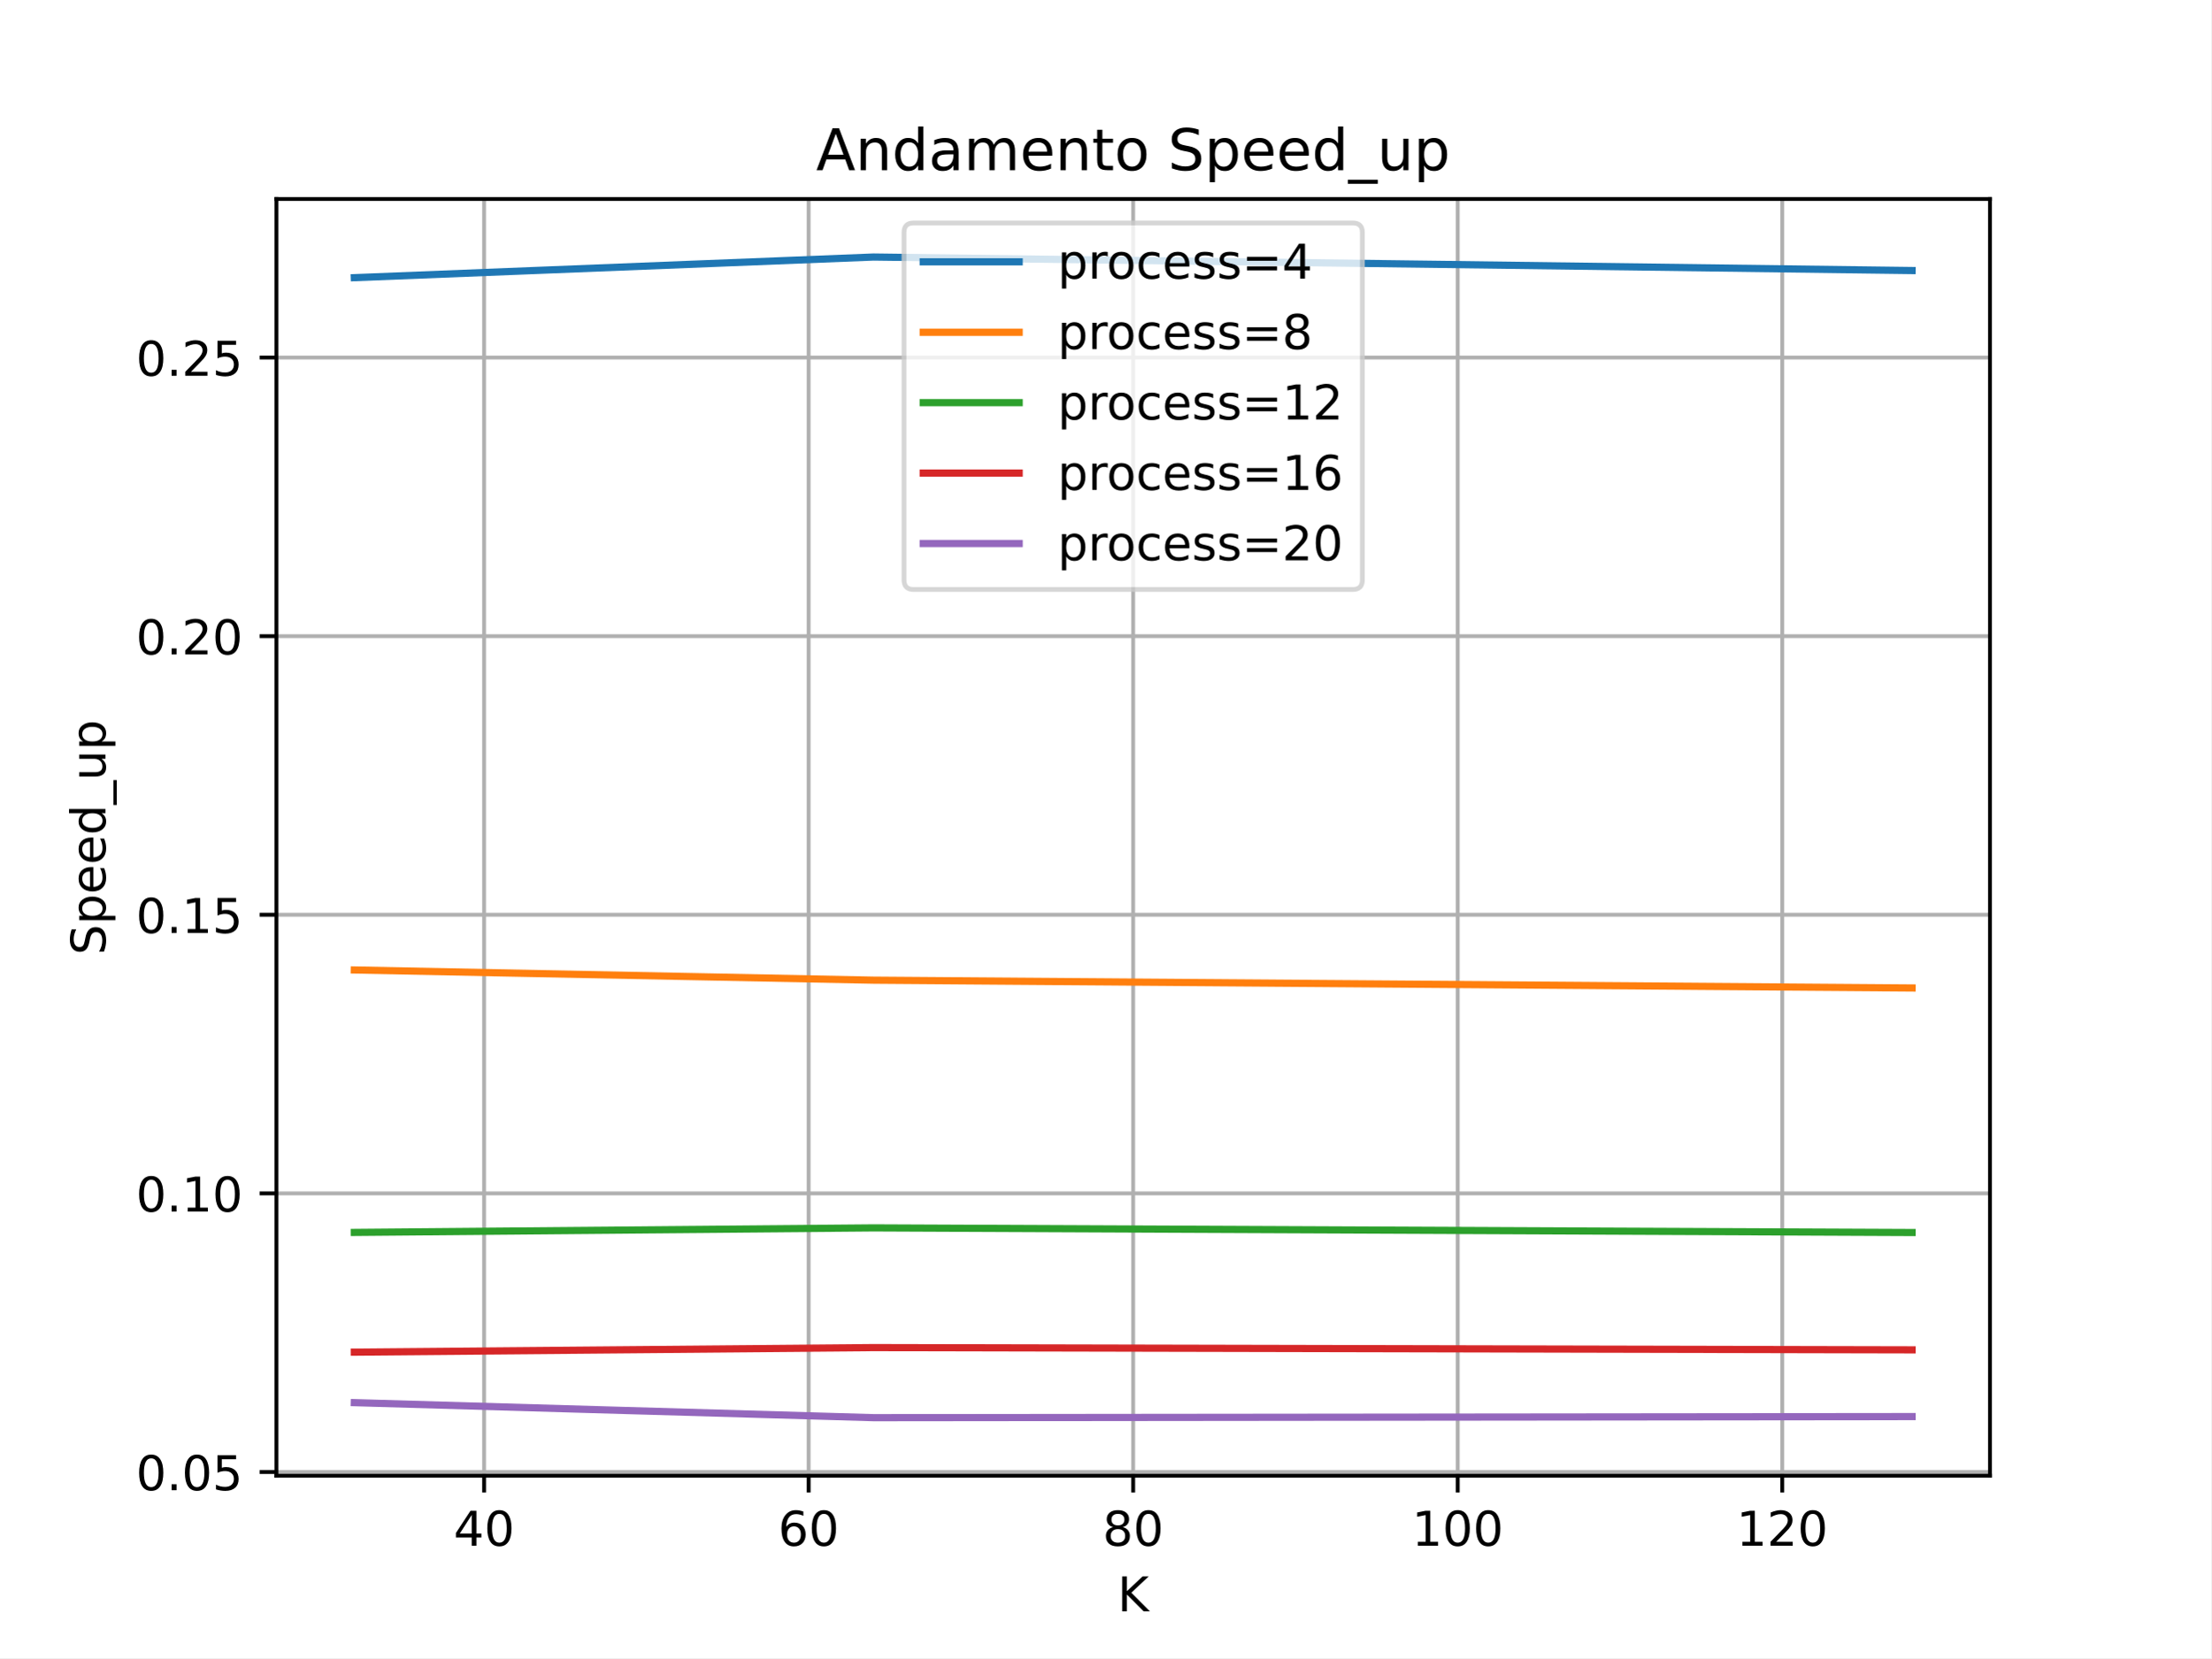
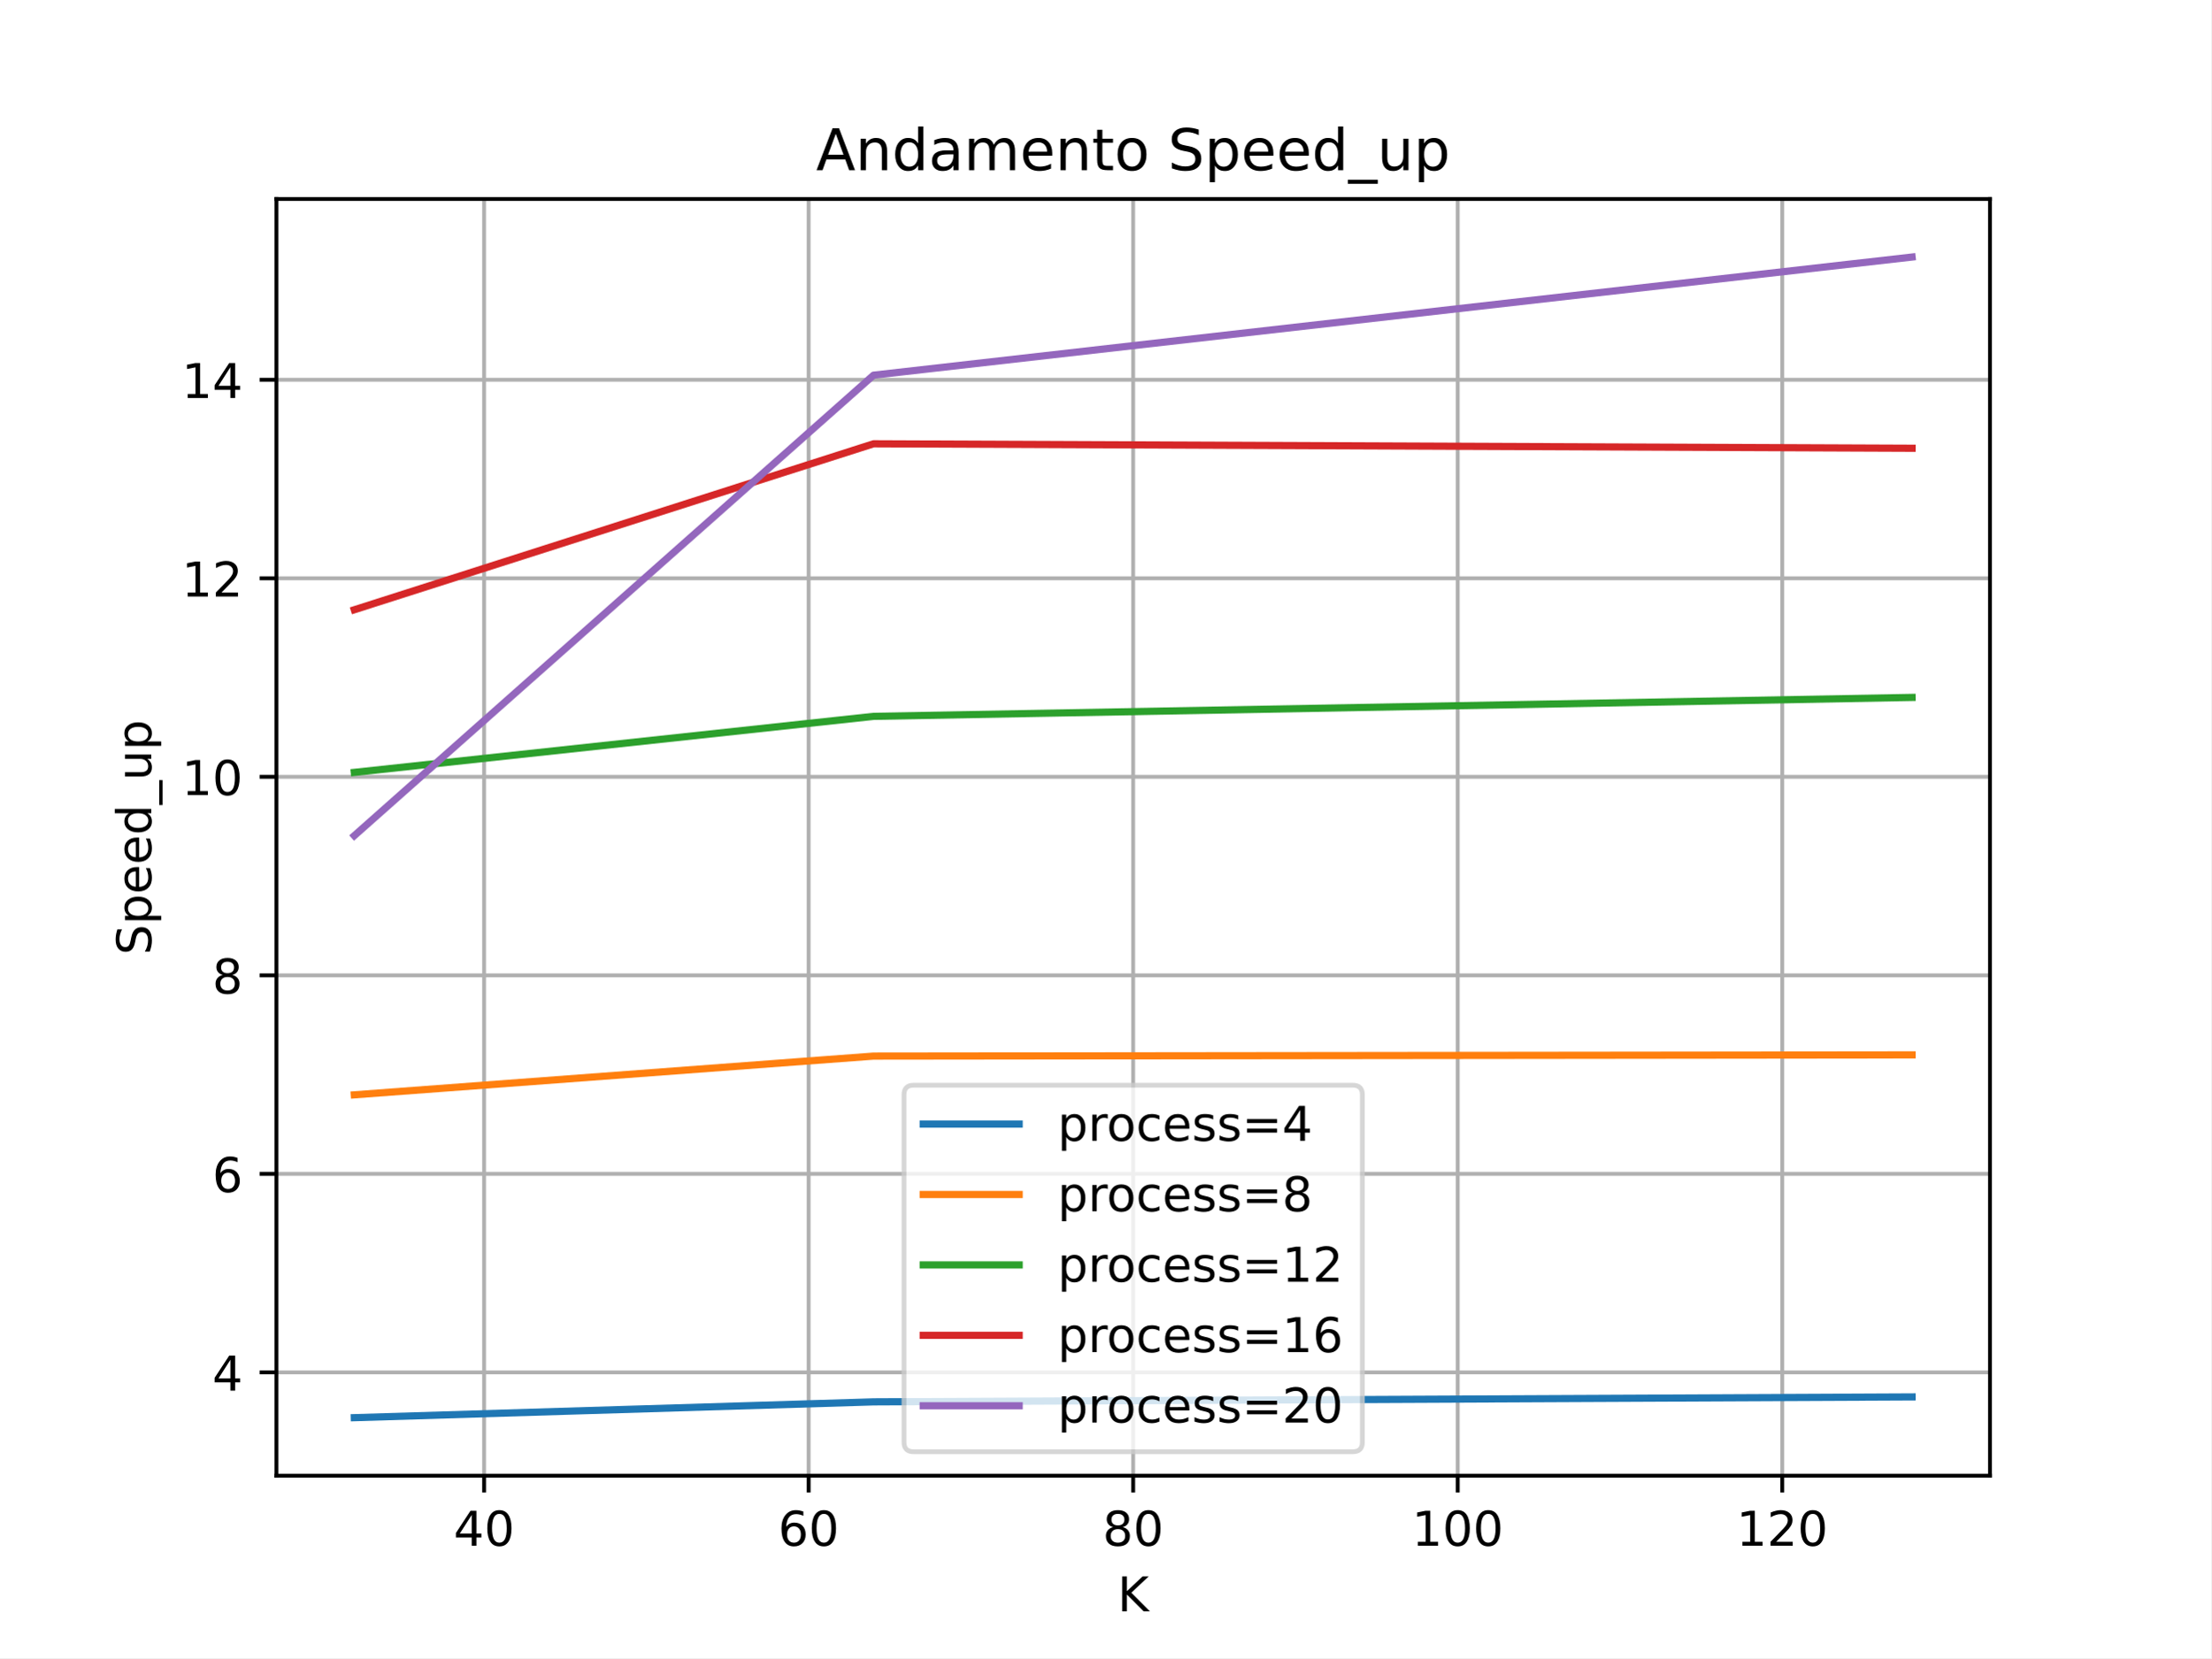
<svg xmlns="http://www.w3.org/2000/svg" xmlns:xlink="http://www.w3.org/1999/xlink" width="460.8pt" height="345.6pt" viewBox="0 0 460.8 345.6" version="1.1">
  <defs>
    <style type="text/css">*{stroke-linejoin: round; stroke-linecap: butt}</style>
  </defs>
  <g id="figure_1">
    <g id="patch_1">
      <path d="M 0 345.6  L 460.8 345.6  L 460.8 0  L 0 0  z " style="fill: #ffffff" />
    </g>
    <g id="axes_1">
      <g id="patch_2">
        <path d="M 57.6 307.584  L 414.72 307.584  L 414.72 41.472  L 57.6 41.472  z " style="fill: #ffffff" />
      </g>
      <g id="matplotlib.axis_1">
        <g id="xtick_1">
          <g id="line2d_1">
-             <path d="M 100.887 307.584  L 100.887 41.472  " clip-path="url(#p4ded311ee2)" style="fill: none; stroke: #b0b0b0; stroke-width: 0.8; stroke-linecap: square" />
+             <path d="M 100.887 307.584  L 100.887 41.472  " clip-path="url(#p8a7cd5f9cc)" style="fill: none; stroke: #b0b0b0; stroke-width: 0.8; stroke-linecap: square" />
          </g>
          <g id="line2d_2">
            <defs>
-               <path id="md63f4be316" d="M 0 0  L 0 3.5  " style="stroke: #000000; stroke-width: 0.8" />
+               <path id="mb18cbcfc15" d="M 0 0  L 0 3.5  " style="stroke: #000000; stroke-width: 0.8" />
            </defs>
            <g>
-               <use xlink:href="#md63f4be316" x="100.887" y="307.584" style="stroke: #000000; stroke-width: 0.8" />
+               <use xlink:href="#mb18cbcfc15" x="100.887" y="307.584" style="stroke: #000000; stroke-width: 0.8" />
            </g>
          </g>
          <g id="text_1">
            <g transform="translate(94.52477 322.1824) scale(0.1 -0.1)">
              <defs>
                <path id="DejaVuSans-34" d="M 2419 4116  L 825 1625  L 2419 1625  L 2419 4116  z M 2253 4666  L 3047 4666  L 3047 1625  L 3713 1625  L 3713 1100  L 3047 1100  L 3047 0  L 2419 0  L 2419 1100  L 313 1100  L 313 1709  L 2253 4666  z " transform="scale(0.015625)" />
                <path id="DejaVuSans-30" d="M 2034 4250  Q 1547 4250 1301 3770  Q 1056 3291 1056 2328  Q 1056 1369 1301 889  Q 1547 409 2034 409  Q 2525 409 2770 889  Q 3016 1369 3016 2328  Q 3016 3291 2770 3770  Q 2525 4250 2034 4250  z M 2034 4750  Q 2819 4750 3233 4129  Q 3647 3509 3647 2328  Q 3647 1150 3233 529  Q 2819 -91 2034 -91  Q 1250 -91 836 529  Q 422 1150 422 2328  Q 422 3509 836 4129  Q 1250 4750 2034 4750  z " transform="scale(0.015625)" />
              </defs>
              <use xlink:href="#DejaVuSans-34" />
              <use xlink:href="#DejaVuSans-30" x="63.623" />
            </g>
          </g>
        </g>
        <g id="xtick_2">
          <g id="line2d_3">
-             <path d="M 168.524 307.584  L 168.524 41.472  " clip-path="url(#p4ded311ee2)" style="fill: none; stroke: #b0b0b0; stroke-width: 0.8; stroke-linecap: square" />
+             <path d="M 168.524 307.584  L 168.524 41.472  " clip-path="url(#p8a7cd5f9cc)" style="fill: none; stroke: #b0b0b0; stroke-width: 0.8; stroke-linecap: square" />
          </g>
          <g id="line2d_4">
            <g>
-               <use xlink:href="#md63f4be316" x="168.524" y="307.584" style="stroke: #000000; stroke-width: 0.8" />
+               <use xlink:href="#mb18cbcfc15" x="168.524" y="307.584" style="stroke: #000000; stroke-width: 0.8" />
            </g>
          </g>
          <g id="text_2">
            <g transform="translate(162.1611 322.1824) scale(0.1 -0.1)">
              <defs>
                <path id="DejaVuSans-36" d="M 2113 2584  Q 1688 2584 1439 2293  Q 1191 2003 1191 1497  Q 1191 994 1439 701  Q 1688 409 2113 409  Q 2538 409 2786 701  Q 3034 994 3034 1497  Q 3034 2003 2786 2293  Q 2538 2584 2113 2584  z M 3366 4563  L 3366 3988  Q 3128 4100 2886 4159  Q 2644 4219 2406 4219  Q 1781 4219 1451 3797  Q 1122 3375 1075 2522  Q 1259 2794 1537 2939  Q 1816 3084 2150 3084  Q 2853 3084 3261 2657  Q 3669 2231 3669 1497  Q 3669 778 3244 343  Q 2819 -91 2113 -91  Q 1303 -91 875 529  Q 447 1150 447 2328  Q 447 3434 972 4092  Q 1497 4750 2381 4750  Q 2619 4750 2861 4703  Q 3103 4656 3366 4563  z " transform="scale(0.015625)" />
              </defs>
              <use xlink:href="#DejaVuSans-36" />
              <use xlink:href="#DejaVuSans-30" x="63.623" />
            </g>
          </g>
        </g>
        <g id="xtick_3">
          <g id="line2d_5">
-             <path d="M 236.16 307.584  L 236.16 41.472  " clip-path="url(#p4ded311ee2)" style="fill: none; stroke: #b0b0b0; stroke-width: 0.8; stroke-linecap: square" />
+             <path d="M 236.16 307.584  L 236.16 41.472  " clip-path="url(#p8a7cd5f9cc)" style="fill: none; stroke: #b0b0b0; stroke-width: 0.8; stroke-linecap: square" />
          </g>
          <g id="line2d_6">
            <g>
-               <use xlink:href="#md63f4be316" x="236.16" y="307.584" style="stroke: #000000; stroke-width: 0.8" />
+               <use xlink:href="#mb18cbcfc15" x="236.16" y="307.584" style="stroke: #000000; stroke-width: 0.8" />
            </g>
          </g>
          <g id="text_3">
            <g transform="translate(229.7975 322.1824) scale(0.1 -0.1)">
              <defs>
                <path id="DejaVuSans-38" d="M 2034 2216  Q 1584 2216 1326 1975  Q 1069 1734 1069 1313  Q 1069 891 1326 650  Q 1584 409 2034 409  Q 2484 409 2743 651  Q 3003 894 3003 1313  Q 3003 1734 2745 1975  Q 2488 2216 2034 2216  z M 1403 2484  Q 997 2584 770 2862  Q 544 3141 544 3541  Q 544 4100 942 4425  Q 1341 4750 2034 4750  Q 2731 4750 3128 4425  Q 3525 4100 3525 3541  Q 3525 3141 3298 2862  Q 3072 2584 2669 2484  Q 3125 2378 3379 2068  Q 3634 1759 3634 1313  Q 3634 634 3220 271  Q 2806 -91 2034 -91  Q 1263 -91 848 271  Q 434 634 434 1313  Q 434 1759 690 2068  Q 947 2378 1403 2484  z M 1172 3481  Q 1172 3119 1398 2916  Q 1625 2713 2034 2713  Q 2441 2713 2670 2916  Q 2900 3119 2900 3481  Q 2900 3844 2670 4047  Q 2441 4250 2034 4250  Q 1625 4250 1398 4047  Q 1172 3844 1172 3481  z " transform="scale(0.015625)" />
              </defs>
              <use xlink:href="#DejaVuSans-38" />
              <use xlink:href="#DejaVuSans-30" x="63.623" />
            </g>
          </g>
        </g>
        <g id="xtick_4">
          <g id="line2d_7">
-             <path d="M 303.796 307.584  L 303.796 41.472  " clip-path="url(#p4ded311ee2)" style="fill: none; stroke: #b0b0b0; stroke-width: 0.8; stroke-linecap: square" />
+             <path d="M 303.796 307.584  L 303.796 41.472  " clip-path="url(#p8a7cd5f9cc)" style="fill: none; stroke: #b0b0b0; stroke-width: 0.8; stroke-linecap: square" />
          </g>
          <g id="line2d_8">
            <g>
-               <use xlink:href="#md63f4be316" x="303.796" y="307.584" style="stroke: #000000; stroke-width: 0.8" />
+               <use xlink:href="#mb18cbcfc15" x="303.796" y="307.584" style="stroke: #000000; stroke-width: 0.8" />
            </g>
          </g>
          <g id="text_4">
            <g transform="translate(294.2526 322.1824) scale(0.1 -0.1)">
              <defs>
                <path id="DejaVuSans-31" d="M 794 531  L 1825 531  L 1825 4091  L 703 3866  L 703 4441  L 1819 4666  L 2450 4666  L 2450 531  L 3481 531  L 3481 0  L 794 0  L 794 531  z " transform="scale(0.015625)" />
              </defs>
              <use xlink:href="#DejaVuSans-31" />
              <use xlink:href="#DejaVuSans-30" x="63.623" />
              <use xlink:href="#DejaVuSans-30" x="127.246" />
            </g>
          </g>
        </g>
        <g id="xtick_5">
          <g id="line2d_9">
-             <path d="M 371.433 307.584  L 371.433 41.472  " clip-path="url(#p4ded311ee2)" style="fill: none; stroke: #b0b0b0; stroke-width: 0.8; stroke-linecap: square" />
+             <path d="M 371.433 307.584  L 371.433 41.472  " clip-path="url(#p8a7cd5f9cc)" style="fill: none; stroke: #b0b0b0; stroke-width: 0.8; stroke-linecap: square" />
          </g>
          <g id="line2d_10">
            <g>
-               <use xlink:href="#md63f4be316" x="371.433" y="307.584" style="stroke: #000000; stroke-width: 0.8" />
+               <use xlink:href="#mb18cbcfc15" x="371.433" y="307.584" style="stroke: #000000; stroke-width: 0.8" />
            </g>
          </g>
          <g id="text_5">
            <g transform="translate(361.889 322.1824) scale(0.1 -0.1)">
              <defs>
                <path id="DejaVuSans-32" d="M 1228 531  L 3431 531  L 3431 0  L 469 0  L 469 531  Q 828 903 1448 1529  Q 2069 2156 2228 2338  Q 2531 2678 2651 2914  Q 2772 3150 2772 3378  Q 2772 3750 2511 3984  Q 2250 4219 1831 4219  Q 1534 4219 1204 4116  Q 875 4013 500 3803  L 500 4441  Q 881 4594 1212 4672  Q 1544 4750 1819 4750  Q 2544 4750 2975 4387  Q 3406 4025 3406 3419  Q 3406 3131 3298 2873  Q 3191 2616 2906 2266  Q 2828 2175 2409 1742  Q 1991 1309 1228 531  z " transform="scale(0.015625)" />
              </defs>
              <use xlink:href="#DejaVuSans-31" />
              <use xlink:href="#DejaVuSans-32" x="63.623" />
              <use xlink:href="#DejaVuSans-30" x="127.246" />
            </g>
          </g>
        </g>
        <g id="text_6">
          <g transform="translate(232.8811 335.8606) scale(0.1 -0.1)">
            <defs>
              <path id="DejaVuSans-4b" d="M 628 4666  L 1259 4666  L 1259 2694  L 3353 4666  L 4166 4666  L 1850 2491  L 4331 0  L 3500 0  L 1259 2247  L 1259 0  L 628 0  L 628 4666  z " transform="scale(0.015625)" />
            </defs>
            <use xlink:href="#DejaVuSans-4b" />
          </g>
        </g>
      </g>
      <g id="matplotlib.axis_2">
        <g id="ytick_1">
          <g id="line2d_11">
-             <path d="M 57.6 306.808  L 414.72 306.808  " clip-path="url(#p4ded311ee2)" style="fill: none; stroke: #b0b0b0; stroke-width: 0.8; stroke-linecap: square" />
+             <path d="M 57.6 286.051  L 414.72 286.051  " clip-path="url(#p8a7cd5f9cc)" style="fill: none; stroke: #b0b0b0; stroke-width: 0.8; stroke-linecap: square" />
          </g>
          <g id="line2d_12">
            <defs>
-               <path id="md696be0c1e" d="M 0 0  L -3.5 0  " style="stroke: #000000; stroke-width: 0.8" />
+               <path id="m813da8835a" d="M 0 0  L -3.5 0  " style="stroke: #000000; stroke-width: 0.8" />
            </defs>
            <g>
-               <use xlink:href="#md696be0c1e" x="57.6" y="306.808" style="stroke: #000000; stroke-width: 0.8" />
+               <use xlink:href="#m813da8835a" x="57.6" y="286.051" style="stroke: #000000; stroke-width: 0.8" />
            </g>
          </g>
          <g id="text_7">
-             <g transform="translate(28.33438 310.6073) scale(0.1 -0.1)">
-               <defs>
-                 <path id="DejaVuSans-2e" d="M 684 794  L 1344 794  L 1344 0  L 684 0  L 684 794  z " transform="scale(0.015625)" />
-                 <path id="DejaVuSans-35" d="M 691 4666  L 3169 4666  L 3169 4134  L 1269 4134  L 1269 2991  Q 1406 3038 1543 3061  Q 1681 3084 1819 3084  Q 2600 3084 3056 2656  Q 3513 2228 3513 1497  Q 3513 744 3044 326  Q 2575 -91 1722 -91  Q 1428 -91 1123 -41  Q 819 9 494 109  L 494 744  Q 775 591 1075 516  Q 1375 441 1709 441  Q 2250 441 2565 725  Q 2881 1009 2881 1497  Q 2881 1984 2565 2268  Q 2250 2553 1709 2553  Q 1456 2553 1204 2497  Q 953 2441 691 2322  L 691 4666  z " transform="scale(0.015625)" />
-               </defs>
-               <use xlink:href="#DejaVuSans-30" />
-               <use xlink:href="#DejaVuSans-2e" x="63.623" />
-               <use xlink:href="#DejaVuSans-30" x="95.41" />
-               <use xlink:href="#DejaVuSans-35" x="159.033" />
+             <g transform="translate(44.2375 289.8497) scale(0.1 -0.1)">
+               <use xlink:href="#DejaVuSans-34" />
            </g>
          </g>
        </g>
        <g id="ytick_2">
          <g id="line2d_13">
-             <path d="M 57.6 248.735  L 414.72 248.735  " clip-path="url(#p4ded311ee2)" style="fill: none; stroke: #b0b0b0; stroke-width: 0.8; stroke-linecap: square" />
+             <path d="M 57.6 244.671  L 414.72 244.671  " clip-path="url(#p8a7cd5f9cc)" style="fill: none; stroke: #b0b0b0; stroke-width: 0.8; stroke-linecap: square" />
          </g>
          <g id="line2d_14">
            <g>
-               <use xlink:href="#md696be0c1e" x="57.6" y="248.735" style="stroke: #000000; stroke-width: 0.8" />
+               <use xlink:href="#m813da8835a" x="57.6" y="244.671" style="stroke: #000000; stroke-width: 0.8" />
            </g>
          </g>
          <g id="text_8">
-             <g transform="translate(28.33438 252.5343) scale(0.1 -0.1)">
-               <use xlink:href="#DejaVuSans-30" />
-               <use xlink:href="#DejaVuSans-2e" x="63.623" />
-               <use xlink:href="#DejaVuSans-31" x="95.41" />
-               <use xlink:href="#DejaVuSans-30" x="159.033" />
+             <g transform="translate(44.2375 248.4705) scale(0.1 -0.1)">
+               <use xlink:href="#DejaVuSans-36" />
            </g>
          </g>
        </g>
        <g id="ytick_3">
          <g id="line2d_15">
-             <path d="M 57.6 190.662  L 414.72 190.662  " clip-path="url(#p4ded311ee2)" style="fill: none; stroke: #b0b0b0; stroke-width: 0.8; stroke-linecap: square" />
+             <path d="M 57.6 203.292  L 414.72 203.292  " clip-path="url(#p8a7cd5f9cc)" style="fill: none; stroke: #b0b0b0; stroke-width: 0.8; stroke-linecap: square" />
          </g>
          <g id="line2d_16">
            <g>
-               <use xlink:href="#md696be0c1e" x="57.6" y="190.662" style="stroke: #000000; stroke-width: 0.8" />
+               <use xlink:href="#m813da8835a" x="57.6" y="203.292" style="stroke: #000000; stroke-width: 0.8" />
            </g>
          </g>
          <g id="text_9">
-             <g transform="translate(28.33438 194.4613) scale(0.1 -0.1)">
-               <use xlink:href="#DejaVuSans-30" />
-               <use xlink:href="#DejaVuSans-2e" x="63.623" />
-               <use xlink:href="#DejaVuSans-31" x="95.41" />
-               <use xlink:href="#DejaVuSans-35" x="159.033" />
+             <g transform="translate(44.2375 207.0913) scale(0.1 -0.1)">
+               <use xlink:href="#DejaVuSans-38" />
            </g>
          </g>
        </g>
        <g id="ytick_4">
          <g id="line2d_17">
-             <path d="M 57.6 132.589  L 414.72 132.589  " clip-path="url(#p4ded311ee2)" style="fill: none; stroke: #b0b0b0; stroke-width: 0.8; stroke-linecap: square" />
+             <path d="M 57.6 161.913  L 414.72 161.913  " clip-path="url(#p8a7cd5f9cc)" style="fill: none; stroke: #b0b0b0; stroke-width: 0.8; stroke-linecap: square" />
          </g>
          <g id="line2d_18">
            <g>
-               <use xlink:href="#md696be0c1e" x="57.6" y="132.589" style="stroke: #000000; stroke-width: 0.8" />
+               <use xlink:href="#m813da8835a" x="57.6" y="161.913" style="stroke: #000000; stroke-width: 0.8" />
            </g>
          </g>
          <g id="text_10">
-             <g transform="translate(28.33438 136.3883) scale(0.1 -0.1)">
-               <use xlink:href="#DejaVuSans-30" />
-               <use xlink:href="#DejaVuSans-2e" x="63.623" />
-               <use xlink:href="#DejaVuSans-32" x="95.41" />
-               <use xlink:href="#DejaVuSans-30" x="159.033" />
+             <g transform="translate(37.875 165.7121) scale(0.1 -0.1)">
+               <use xlink:href="#DejaVuSans-31" />
+               <use xlink:href="#DejaVuSans-30" x="63.623" />
            </g>
          </g>
        </g>
        <g id="ytick_5">
          <g id="line2d_19">
-             <path d="M 57.6 74.516  L 414.72 74.516  " clip-path="url(#p4ded311ee2)" style="fill: none; stroke: #b0b0b0; stroke-width: 0.8; stroke-linecap: square" />
+             <path d="M 57.6 120.534  L 414.72 120.534  " clip-path="url(#p8a7cd5f9cc)" style="fill: none; stroke: #b0b0b0; stroke-width: 0.8; stroke-linecap: square" />
          </g>
          <g id="line2d_20">
            <g>
-               <use xlink:href="#md696be0c1e" x="57.6" y="74.516" style="stroke: #000000; stroke-width: 0.8" />
+               <use xlink:href="#m813da8835a" x="57.6" y="120.534" style="stroke: #000000; stroke-width: 0.8" />
            </g>
          </g>
          <g id="text_11">
-             <g transform="translate(28.33438 78.31525) scale(0.1 -0.1)">
-               <use xlink:href="#DejaVuSans-30" />
-               <use xlink:href="#DejaVuSans-2e" x="63.623" />
-               <use xlink:href="#DejaVuSans-32" x="95.41" />
-               <use xlink:href="#DejaVuSans-35" x="159.033" />
-             </g>
-           </g>
-         </g>
-         <g id="text_12">
-           <g transform="translate(21.97656 199.0468) rotate(-90) scale(0.1 -0.1)">
+             <g transform="translate(37.875 124.3329) scale(0.1 -0.1)">
+               <use xlink:href="#DejaVuSans-31" />
+               <use xlink:href="#DejaVuSans-32" x="63.623" />
+             </g>
+           </g>
+         </g>
+         <g id="ytick_6">
+           <g id="line2d_21">
+             <path d="M 57.6 79.154  L 414.72 79.154  " clip-path="url(#p8a7cd5f9cc)" style="fill: none; stroke: #b0b0b0; stroke-width: 0.8; stroke-linecap: square" />
+           </g>
+           <g id="line2d_22">
+             <g>
+               <use xlink:href="#m813da8835a" x="57.6" y="79.154" style="stroke: #000000; stroke-width: 0.8" />
+             </g>
+           </g>
+           <g id="text_12">
+             <g transform="translate(37.875 82.95363) scale(0.1 -0.1)">
+               <use xlink:href="#DejaVuSans-31" />
+               <use xlink:href="#DejaVuSans-34" x="63.623" />
+             </g>
+           </g>
+         </g>
+         <g id="text_13">
+           <g transform="translate(31.51719 199.0468) rotate(-90) scale(0.1 -0.1)">
            <defs>
              <path id="DejaVuSans-53" d="M 3425 4513  L 3425 3897  Q 3066 4069 2747 4153  Q 2428 4238 2131 4238  Q 1616 4238 1336 4038  Q 1056 3838 1056 3469  Q 1056 3159 1242 3001  Q 1428 2844 1947 2747  L 2328 2669  Q 3034 2534 3370 2195  Q 3706 1856 3706 1288  Q 3706 609 3251 259  Q 2797 -91 1919 -91  Q 1588 -91 1214 -16  Q 841 59 441 206  L 441 856  Q 825 641 1194 531  Q 1563 422 1919 422  Q 2459 422 2753 634  Q 3047 847 3047 1241  Q 3047 1584 2836 1778  Q 2625 1972 2144 2069  L 1759 2144  Q 1053 2284 737 2584  Q 422 2884 422 3419  Q 422 4038 858 4394  Q 1294 4750 2059 4750  Q 2388 4750 2728 4690  Q 3069 4631 3425 4513  z " transform="scale(0.015625)" />
              <path id="DejaVuSans-70" d="M 1159 525  L 1159 -1331  L 581 -1331  L 581 3500  L 1159 3500  L 1159 2969  Q 1341 3281 1617 3432  Q 1894 3584 2278 3584  Q 2916 3584 3314 3078  Q 3713 2572 3713 1747  Q 3713 922 3314 415  Q 2916 -91 2278 -91  Q 1894 -91 1617 61  Q 1341 213 1159 525  z M 3116 1747  Q 3116 2381 2855 2742  Q 2594 3103 2138 3103  Q 1681 3103 1420 2742  Q 1159 2381 1159 1747  Q 1159 1113 1420 752  Q 1681 391 2138 391  Q 2594 391 2855 752  Q 3116 1113 3116 1747  z " transform="scale(0.015625)" />
              <path id="DejaVuSans-65" d="M 3597 1894  L 3597 1613  L 953 1613  Q 991 1019 1311 708  Q 1631 397 2203 397  Q 2534 397 2845 478  Q 3156 559 3463 722  L 3463 178  Q 3153 47 2828 -22  Q 2503 -91 2169 -91  Q 1331 -91 842 396  Q 353 884 353 1716  Q 353 2575 817 3079  Q 1281 3584 2069 3584  Q 2775 3584 3186 3129  Q 3597 2675 3597 1894  z M 3022 2063  Q 3016 2534 2758 2815  Q 2500 3097 2075 3097  Q 1594 3097 1305 2825  Q 1016 2553 972 2059  L 3022 2063  z " transform="scale(0.015625)" />
              <path id="DejaVuSans-64" d="M 2906 2969  L 2906 4863  L 3481 4863  L 3481 0  L 2906 0  L 2906 525  Q 2725 213 2448 61  Q 2172 -91 1784 -91  Q 1150 -91 751 415  Q 353 922 353 1747  Q 353 2572 751 3078  Q 1150 3584 1784 3584  Q 2172 3584 2448 3432  Q 2725 3281 2906 2969  z M 947 1747  Q 947 1113 1208 752  Q 1469 391 1925 391  Q 2381 391 2643 752  Q 2906 1113 2906 1747  Q 2906 2381 2643 2742  Q 2381 3103 1925 3103  Q 1469 3103 1208 2742  Q 947 2381 947 1747  z " transform="scale(0.015625)" />
              <path id="DejaVuSans-5f" d="M 3263 -1063  L 3263 -1509  L -63 -1509  L -63 -1063  L 3263 -1063  z " transform="scale(0.015625)" />
              <path id="DejaVuSans-75" d="M 544 1381  L 544 3500  L 1119 3500  L 1119 1403  Q 1119 906 1312 657  Q 1506 409 1894 409  Q 2359 409 2629 706  Q 2900 1003 2900 1516  L 2900 3500  L 3475 3500  L 3475 0  L 2900 0  L 2900 538  Q 2691 219 2414 64  Q 2138 -91 1772 -91  Q 1169 -91 856 284  Q 544 659 544 1381  z M 1991 3584  L 1991 3584  z " transform="scale(0.015625)" />
            </defs>
            <use xlink:href="#DejaVuSans-53" />
            <use xlink:href="#DejaVuSans-70" x="63.477" />
            <use xlink:href="#DejaVuSans-65" x="126.953" />
            <use xlink:href="#DejaVuSans-65" x="188.477" />
            <use xlink:href="#DejaVuSans-64" x="250" />
            <use xlink:href="#DejaVuSans-5f" x="313.477" />
            <use xlink:href="#DejaVuSans-75" x="363.477" />
            <use xlink:href="#DejaVuSans-70" x="426.855" />
          </g>
        </g>
      </g>
-       <g id="line2d_21">
-         <path d="M 73.833 57.871  L 182.051 53.568  L 398.487 56.384  " clip-path="url(#p4ded311ee2)" style="fill: none; stroke: #1f77b4; stroke-width: 1.5; stroke-linecap: square" />
-       </g>
-       <g id="line2d_22">
-         <path d="M 73.833 202.177  L 182.051 204.296  L 398.487 205.926  " clip-path="url(#p4ded311ee2)" style="fill: none; stroke: #ff7f0e; stroke-width: 1.5; stroke-linecap: square" />
-       </g>
      <g id="line2d_23">
-         <path d="M 73.833 256.875  L 182.051 255.931  L 398.487 256.894  " clip-path="url(#p4ded311ee2)" style="fill: none; stroke: #2ca02c; stroke-width: 1.5; stroke-linecap: square" />
+         <path d="M 73.833 295.488  L 182.051 292.193  L 398.487 291.16  " clip-path="url(#p8a7cd5f9cc)" style="fill: none; stroke: #1f77b4; stroke-width: 1.5; stroke-linecap: square" />
      </g>
      <g id="line2d_24">
-         <path d="M 73.833 281.837  L 182.051 280.878  L 398.487 281.355  " clip-path="url(#p4ded311ee2)" style="fill: none; stroke: #d62728; stroke-width: 1.5; stroke-linecap: square" />
+         <path d="M 73.833 228.197  L 182.051 220.123  L 398.487 219.87  " clip-path="url(#p8a7cd5f9cc)" style="fill: none; stroke: #ff7f0e; stroke-width: 1.5; stroke-linecap: square" />
      </g>
      <g id="line2d_25">
-         <path d="M 73.833 292.356  L 182.051 295.488  L 398.487 295.258  " clip-path="url(#p4ded311ee2)" style="fill: none; stroke: #9467bd; stroke-width: 1.5; stroke-linecap: square" />
+         <path d="M 73.833 160.988  L 182.051 149.308  L 398.487 145.36  " clip-path="url(#p8a7cd5f9cc)" style="fill: none; stroke: #2ca02c; stroke-width: 1.5; stroke-linecap: square" />
+       </g>
+       <g id="line2d_26">
+         <path d="M 73.833 127.092  L 182.051 92.494  L 398.487 93.425  " clip-path="url(#p8a7cd5f9cc)" style="fill: none; stroke: #d62728; stroke-width: 1.5; stroke-linecap: square" />
+       </g>
+       <g id="line2d_27">
+         <path d="M 73.833 174.179  L 182.051 78.191  L 398.487 53.568  " clip-path="url(#p8a7cd5f9cc)" style="fill: none; stroke: #9467bd; stroke-width: 1.5; stroke-linecap: square" />
      </g>
      <g id="patch_3">
        <path d="M 57.6 307.584  L 57.6 41.472  " style="fill: none; stroke: #000000; stroke-width: 0.8; stroke-linejoin: miter; stroke-linecap: square" />
      </g>
      <g id="patch_4">
        <path d="M 414.72 307.584  L 414.72 41.472  " style="fill: none; stroke: #000000; stroke-width: 0.8; stroke-linejoin: miter; stroke-linecap: square" />
      </g>
      <g id="patch_5">
        <path d="M 57.6 307.584  L 414.72 307.584  " style="fill: none; stroke: #000000; stroke-width: 0.8; stroke-linejoin: miter; stroke-linecap: square" />
      </g>
      <g id="patch_6">
        <path d="M 57.6 41.472  L 414.72 41.472  " style="fill: none; stroke: #000000; stroke-width: 0.8; stroke-linejoin: miter; stroke-linecap: square" />
      </g>
-       <g id="text_13">
+       <g id="text_14">
        <g transform="translate(170.0756 35.472) scale(0.12 -0.12)">
          <defs>
            <path id="DejaVuSans-41" d="M 2188 4044  L 1331 1722  L 3047 1722  L 2188 4044  z M 1831 4666  L 2547 4666  L 4325 0  L 3669 0  L 3244 1197  L 1141 1197  L 716 0  L 50 0  L 1831 4666  z " transform="scale(0.015625)" />
            <path id="DejaVuSans-6e" d="M 3513 2113  L 3513 0  L 2938 0  L 2938 2094  Q 2938 2591 2744 2837  Q 2550 3084 2163 3084  Q 1697 3084 1428 2787  Q 1159 2491 1159 1978  L 1159 0  L 581 0  L 581 3500  L 1159 3500  L 1159 2956  Q 1366 3272 1645 3428  Q 1925 3584 2291 3584  Q 2894 3584 3203 3211  Q 3513 2838 3513 2113  z " transform="scale(0.015625)" />
            <path id="DejaVuSans-61" d="M 2194 1759  Q 1497 1759 1228 1600  Q 959 1441 959 1056  Q 959 750 1161 570  Q 1363 391 1709 391  Q 2188 391 2477 730  Q 2766 1069 2766 1631  L 2766 1759  L 2194 1759  z M 3341 1997  L 3341 0  L 2766 0  L 2766 531  Q 2569 213 2275 61  Q 1981 -91 1556 -91  Q 1019 -91 701 211  Q 384 513 384 1019  Q 384 1609 779 1909  Q 1175 2209 1959 2209  L 2766 2209  L 2766 2266  Q 2766 2663 2505 2880  Q 2244 3097 1772 3097  Q 1472 3097 1187 3025  Q 903 2953 641 2809  L 641 3341  Q 956 3463 1253 3523  Q 1550 3584 1831 3584  Q 2591 3584 2966 3190  Q 3341 2797 3341 1997  z " transform="scale(0.015625)" />
            <path id="DejaVuSans-6d" d="M 3328 2828  Q 3544 3216 3844 3400  Q 4144 3584 4550 3584  Q 5097 3584 5394 3201  Q 5691 2819 5691 2113  L 5691 0  L 5113 0  L 5113 2094  Q 5113 2597 4934 2840  Q 4756 3084 4391 3084  Q 3944 3084 3684 2787  Q 3425 2491 3425 1978  L 3425 0  L 2847 0  L 2847 2094  Q 2847 2600 2669 2842  Q 2491 3084 2119 3084  Q 1678 3084 1418 2786  Q 1159 2488 1159 1978  L 1159 0  L 581 0  L 581 3500  L 1159 3500  L 1159 2956  Q 1356 3278 1631 3431  Q 1906 3584 2284 3584  Q 2666 3584 2933 3390  Q 3200 3197 3328 2828  z " transform="scale(0.015625)" />
            <path id="DejaVuSans-74" d="M 1172 4494  L 1172 3500  L 2356 3500  L 2356 3053  L 1172 3053  L 1172 1153  Q 1172 725 1289 603  Q 1406 481 1766 481  L 2356 481  L 2356 0  L 1766 0  Q 1100 0 847 248  Q 594 497 594 1153  L 594 3053  L 172 3053  L 172 3500  L 594 3500  L 594 4494  L 1172 4494  z " transform="scale(0.015625)" />
            <path id="DejaVuSans-6f" d="M 1959 3097  Q 1497 3097 1228 2736  Q 959 2375 959 1747  Q 959 1119 1226 758  Q 1494 397 1959 397  Q 2419 397 2687 759  Q 2956 1122 2956 1747  Q 2956 2369 2687 2733  Q 2419 3097 1959 3097  z M 1959 3584  Q 2709 3584 3137 3096  Q 3566 2609 3566 1747  Q 3566 888 3137 398  Q 2709 -91 1959 -91  Q 1206 -91 779 398  Q 353 888 353 1747  Q 353 2609 779 3096  Q 1206 3584 1959 3584  z " transform="scale(0.015625)" />
            <path id="DejaVuSans-20" transform="scale(0.015625)" />
          </defs>
          <use xlink:href="#DejaVuSans-41" />
          <use xlink:href="#DejaVuSans-6e" x="68.408" />
          <use xlink:href="#DejaVuSans-64" x="131.787" />
          <use xlink:href="#DejaVuSans-61" x="195.264" />
          <use xlink:href="#DejaVuSans-6d" x="256.543" />
          <use xlink:href="#DejaVuSans-65" x="353.955" />
          <use xlink:href="#DejaVuSans-6e" x="415.479" />
          <use xlink:href="#DejaVuSans-74" x="478.857" />
          <use xlink:href="#DejaVuSans-6f" x="518.066" />
          <use xlink:href="#DejaVuSans-20" x="579.248" />
          <use xlink:href="#DejaVuSans-53" x="611.035" />
          <use xlink:href="#DejaVuSans-70" x="674.512" />
          <use xlink:href="#DejaVuSans-65" x="737.988" />
          <use xlink:href="#DejaVuSans-65" x="799.512" />
          <use xlink:href="#DejaVuSans-64" x="861.035" />
          <use xlink:href="#DejaVuSans-5f" x="924.512" />
          <use xlink:href="#DejaVuSans-75" x="974.512" />
          <use xlink:href="#DejaVuSans-70" x="1037.891" />
        </g>
      </g>
      <g id="legend_1">
        <g id="patch_7">
-           <path d="M 190.396 122.863  L 281.924 122.863  Q 283.924 122.863 283.924 120.863  L 283.924 48.472  Q 283.924 46.472 281.924 46.472  L 190.396 46.472  Q 188.396 46.472 188.396 48.472  L 188.396 120.863  Q 188.396 122.863 190.396 122.863  z " style="fill: #ffffff; opacity: 0.8; stroke: #cccccc; stroke-linejoin: miter" />
-         </g>
-         <g id="line2d_26">
-           <path d="M 192.396 54.57  L 202.396 54.57  L 212.396 54.57  " style="fill: none; stroke: #1f77b4; stroke-width: 1.5; stroke-linecap: square" />
-         </g>
-         <g id="text_14">
-           <g transform="translate(220.3959 58.07044) scale(0.1 -0.1)">
+           <path d="M 190.396 302.584  L 281.924 302.584  Q 283.924 302.584 283.924 300.584  L 283.924 228.193  Q 283.924 226.193 281.924 226.193  L 190.396 226.193  Q 188.396 226.193 188.396 228.193  L 188.396 300.584  Q 188.396 302.584 190.396 302.584  z " style="fill: #ffffff; opacity: 0.8; stroke: #cccccc; stroke-linejoin: miter" />
+         </g>
+         <g id="line2d_28">
+           <path d="M 192.396 234.292  L 202.396 234.292  L 212.396 234.292  " style="fill: none; stroke: #1f77b4; stroke-width: 1.5; stroke-linecap: square" />
+         </g>
+         <g id="text_15">
+           <g transform="translate(220.3959 237.7918) scale(0.1 -0.1)">
            <defs>
              <path id="DejaVuSans-72" d="M 2631 2963  Q 2534 3019 2420 3045  Q 2306 3072 2169 3072  Q 1681 3072 1420 2755  Q 1159 2438 1159 1844  L 1159 0  L 581 0  L 581 3500  L 1159 3500  L 1159 2956  Q 1341 3275 1631 3429  Q 1922 3584 2338 3584  Q 2397 3584 2469 3576  Q 2541 3569 2628 3553  L 2631 2963  z " transform="scale(0.015625)" />
              <path id="DejaVuSans-63" d="M 3122 3366  L 3122 2828  Q 2878 2963 2633 3030  Q 2388 3097 2138 3097  Q 1578 3097 1268 2742  Q 959 2388 959 1747  Q 959 1106 1268 751  Q 1578 397 2138 397  Q 2388 397 2633 464  Q 2878 531 3122 666  L 3122 134  Q 2881 22 2623 -34  Q 2366 -91 2075 -91  Q 1284 -91 818 406  Q 353 903 353 1747  Q 353 2603 823 3093  Q 1294 3584 2113 3584  Q 2378 3584 2631 3529  Q 2884 3475 3122 3366  z " transform="scale(0.015625)" />
              <path id="DejaVuSans-73" d="M 2834 3397  L 2834 2853  Q 2591 2978 2328 3040  Q 2066 3103 1784 3103  Q 1356 3103 1142 2972  Q 928 2841 928 2578  Q 928 2378 1081 2264  Q 1234 2150 1697 2047  L 1894 2003  Q 2506 1872 2764 1633  Q 3022 1394 3022 966  Q 3022 478 2636 193  Q 2250 -91 1575 -91  Q 1294 -91 989 -36  Q 684 19 347 128  L 347 722  Q 666 556 975 473  Q 1284 391 1588 391  Q 1994 391 2212 530  Q 2431 669 2431 922  Q 2431 1156 2273 1281  Q 2116 1406 1581 1522  L 1381 1569  Q 847 1681 609 1914  Q 372 2147 372 2553  Q 372 3047 722 3315  Q 1072 3584 1716 3584  Q 2034 3584 2315 3537  Q 2597 3491 2834 3397  z " transform="scale(0.015625)" />
              <path id="DejaVuSans-3d" d="M 678 2906  L 4684 2906  L 4684 2381  L 678 2381  L 678 2906  z M 678 1631  L 4684 1631  L 4684 1100  L 678 1100  L 678 1631  z " transform="scale(0.015625)" />
            </defs>
            <use xlink:href="#DejaVuSans-70" />
            <use xlink:href="#DejaVuSans-72" x="63.477" />
            <use xlink:href="#DejaVuSans-6f" x="102.34" />
            <use xlink:href="#DejaVuSans-63" x="163.521" />
            <use xlink:href="#DejaVuSans-65" x="218.502" />
            <use xlink:href="#DejaVuSans-73" x="280.025" />
            <use xlink:href="#DejaVuSans-73" x="332.125" />
            <use xlink:href="#DejaVuSans-3d" x="384.225" />
            <use xlink:href="#DejaVuSans-34" x="468.014" />
          </g>
        </g>
-         <g id="line2d_27">
-           <path d="M 192.396 69.249  L 202.396 69.249  L 212.396 69.249  " style="fill: none; stroke: #ff7f0e; stroke-width: 1.5; stroke-linecap: square" />
-         </g>
-         <g id="text_15">
-           <g transform="translate(220.3959 72.74856) scale(0.1 -0.1)">
+         <g id="line2d_29">
+           <path d="M 192.396 248.97  L 202.396 248.97  L 212.396 248.97  " style="fill: none; stroke: #ff7f0e; stroke-width: 1.5; stroke-linecap: square" />
+         </g>
+         <g id="text_16">
+           <g transform="translate(220.3959 252.4699) scale(0.1 -0.1)">
            <use xlink:href="#DejaVuSans-70" />
            <use xlink:href="#DejaVuSans-72" x="63.477" />
            <use xlink:href="#DejaVuSans-6f" x="102.34" />
            <use xlink:href="#DejaVuSans-63" x="163.521" />
            <use xlink:href="#DejaVuSans-65" x="218.502" />
            <use xlink:href="#DejaVuSans-73" x="280.025" />
            <use xlink:href="#DejaVuSans-73" x="332.125" />
            <use xlink:href="#DejaVuSans-3d" x="384.225" />
            <use xlink:href="#DejaVuSans-38" x="468.014" />
          </g>
        </g>
-         <g id="line2d_28">
-           <path d="M 192.396 83.927  L 202.396 83.927  L 212.396 83.927  " style="fill: none; stroke: #2ca02c; stroke-width: 1.5; stroke-linecap: square" />
-         </g>
-         <g id="text_16">
-           <g transform="translate(220.3959 87.42669) scale(0.1 -0.1)">
+         <g id="line2d_30">
+           <path d="M 192.396 263.648  L 202.396 263.648  L 212.396 263.648  " style="fill: none; stroke: #2ca02c; stroke-width: 1.5; stroke-linecap: square" />
+         </g>
+         <g id="text_17">
+           <g transform="translate(220.3959 267.1481) scale(0.1 -0.1)">
            <use xlink:href="#DejaVuSans-70" />
            <use xlink:href="#DejaVuSans-72" x="63.477" />
            <use xlink:href="#DejaVuSans-6f" x="102.34" />
            <use xlink:href="#DejaVuSans-63" x="163.521" />
            <use xlink:href="#DejaVuSans-65" x="218.502" />
            <use xlink:href="#DejaVuSans-73" x="280.025" />
            <use xlink:href="#DejaVuSans-73" x="332.125" />
            <use xlink:href="#DejaVuSans-3d" x="384.225" />
            <use xlink:href="#DejaVuSans-31" x="468.014" />
            <use xlink:href="#DejaVuSans-32" x="531.637" />
          </g>
        </g>
-         <g id="line2d_29">
-           <path d="M 192.396 98.605  L 202.396 98.605  L 212.396 98.605  " style="fill: none; stroke: #d62728; stroke-width: 1.5; stroke-linecap: square" />
-         </g>
-         <g id="text_17">
-           <g transform="translate(220.3959 102.1048) scale(0.1 -0.1)">
+         <g id="line2d_31">
+           <path d="M 192.396 278.326  L 202.396 278.326  L 212.396 278.326  " style="fill: none; stroke: #d62728; stroke-width: 1.5; stroke-linecap: square" />
+         </g>
+         <g id="text_18">
+           <g transform="translate(220.3959 281.8262) scale(0.1 -0.1)">
            <use xlink:href="#DejaVuSans-70" />
            <use xlink:href="#DejaVuSans-72" x="63.477" />
            <use xlink:href="#DejaVuSans-6f" x="102.34" />
            <use xlink:href="#DejaVuSans-63" x="163.521" />
            <use xlink:href="#DejaVuSans-65" x="218.502" />
            <use xlink:href="#DejaVuSans-73" x="280.025" />
            <use xlink:href="#DejaVuSans-73" x="332.125" />
            <use xlink:href="#DejaVuSans-3d" x="384.225" />
            <use xlink:href="#DejaVuSans-31" x="468.014" />
            <use xlink:href="#DejaVuSans-36" x="531.637" />
          </g>
        </g>
-         <g id="line2d_30">
-           <path d="M 192.396 113.283  L 202.396 113.283  L 212.396 113.283  " style="fill: none; stroke: #9467bd; stroke-width: 1.5; stroke-linecap: square" />
-         </g>
-         <g id="text_18">
-           <g transform="translate(220.3959 116.7829) scale(0.1 -0.1)">
+         <g id="line2d_32">
+           <path d="M 192.396 293.004  L 202.396 293.004  L 212.396 293.004  " style="fill: none; stroke: #9467bd; stroke-width: 1.5; stroke-linecap: square" />
+         </g>
+         <g id="text_19">
+           <g transform="translate(220.3959 296.5043) scale(0.1 -0.1)">
            <use xlink:href="#DejaVuSans-70" />
            <use xlink:href="#DejaVuSans-72" x="63.477" />
            <use xlink:href="#DejaVuSans-6f" x="102.34" />
            <use xlink:href="#DejaVuSans-63" x="163.521" />
            <use xlink:href="#DejaVuSans-65" x="218.502" />
            <use xlink:href="#DejaVuSans-73" x="280.025" />
            <use xlink:href="#DejaVuSans-73" x="332.125" />
            <use xlink:href="#DejaVuSans-3d" x="384.225" />
            <use xlink:href="#DejaVuSans-32" x="468.014" />
            <use xlink:href="#DejaVuSans-30" x="531.637" />
          </g>
        </g>
      </g>
    </g>
  </g>
  <defs>
-     <clipPath id="p4ded311ee2">
+     <clipPath id="p8a7cd5f9cc">
      <rect x="57.6" y="41.472" width="357.12" height="266.112" />
    </clipPath>
  </defs>
</svg>
